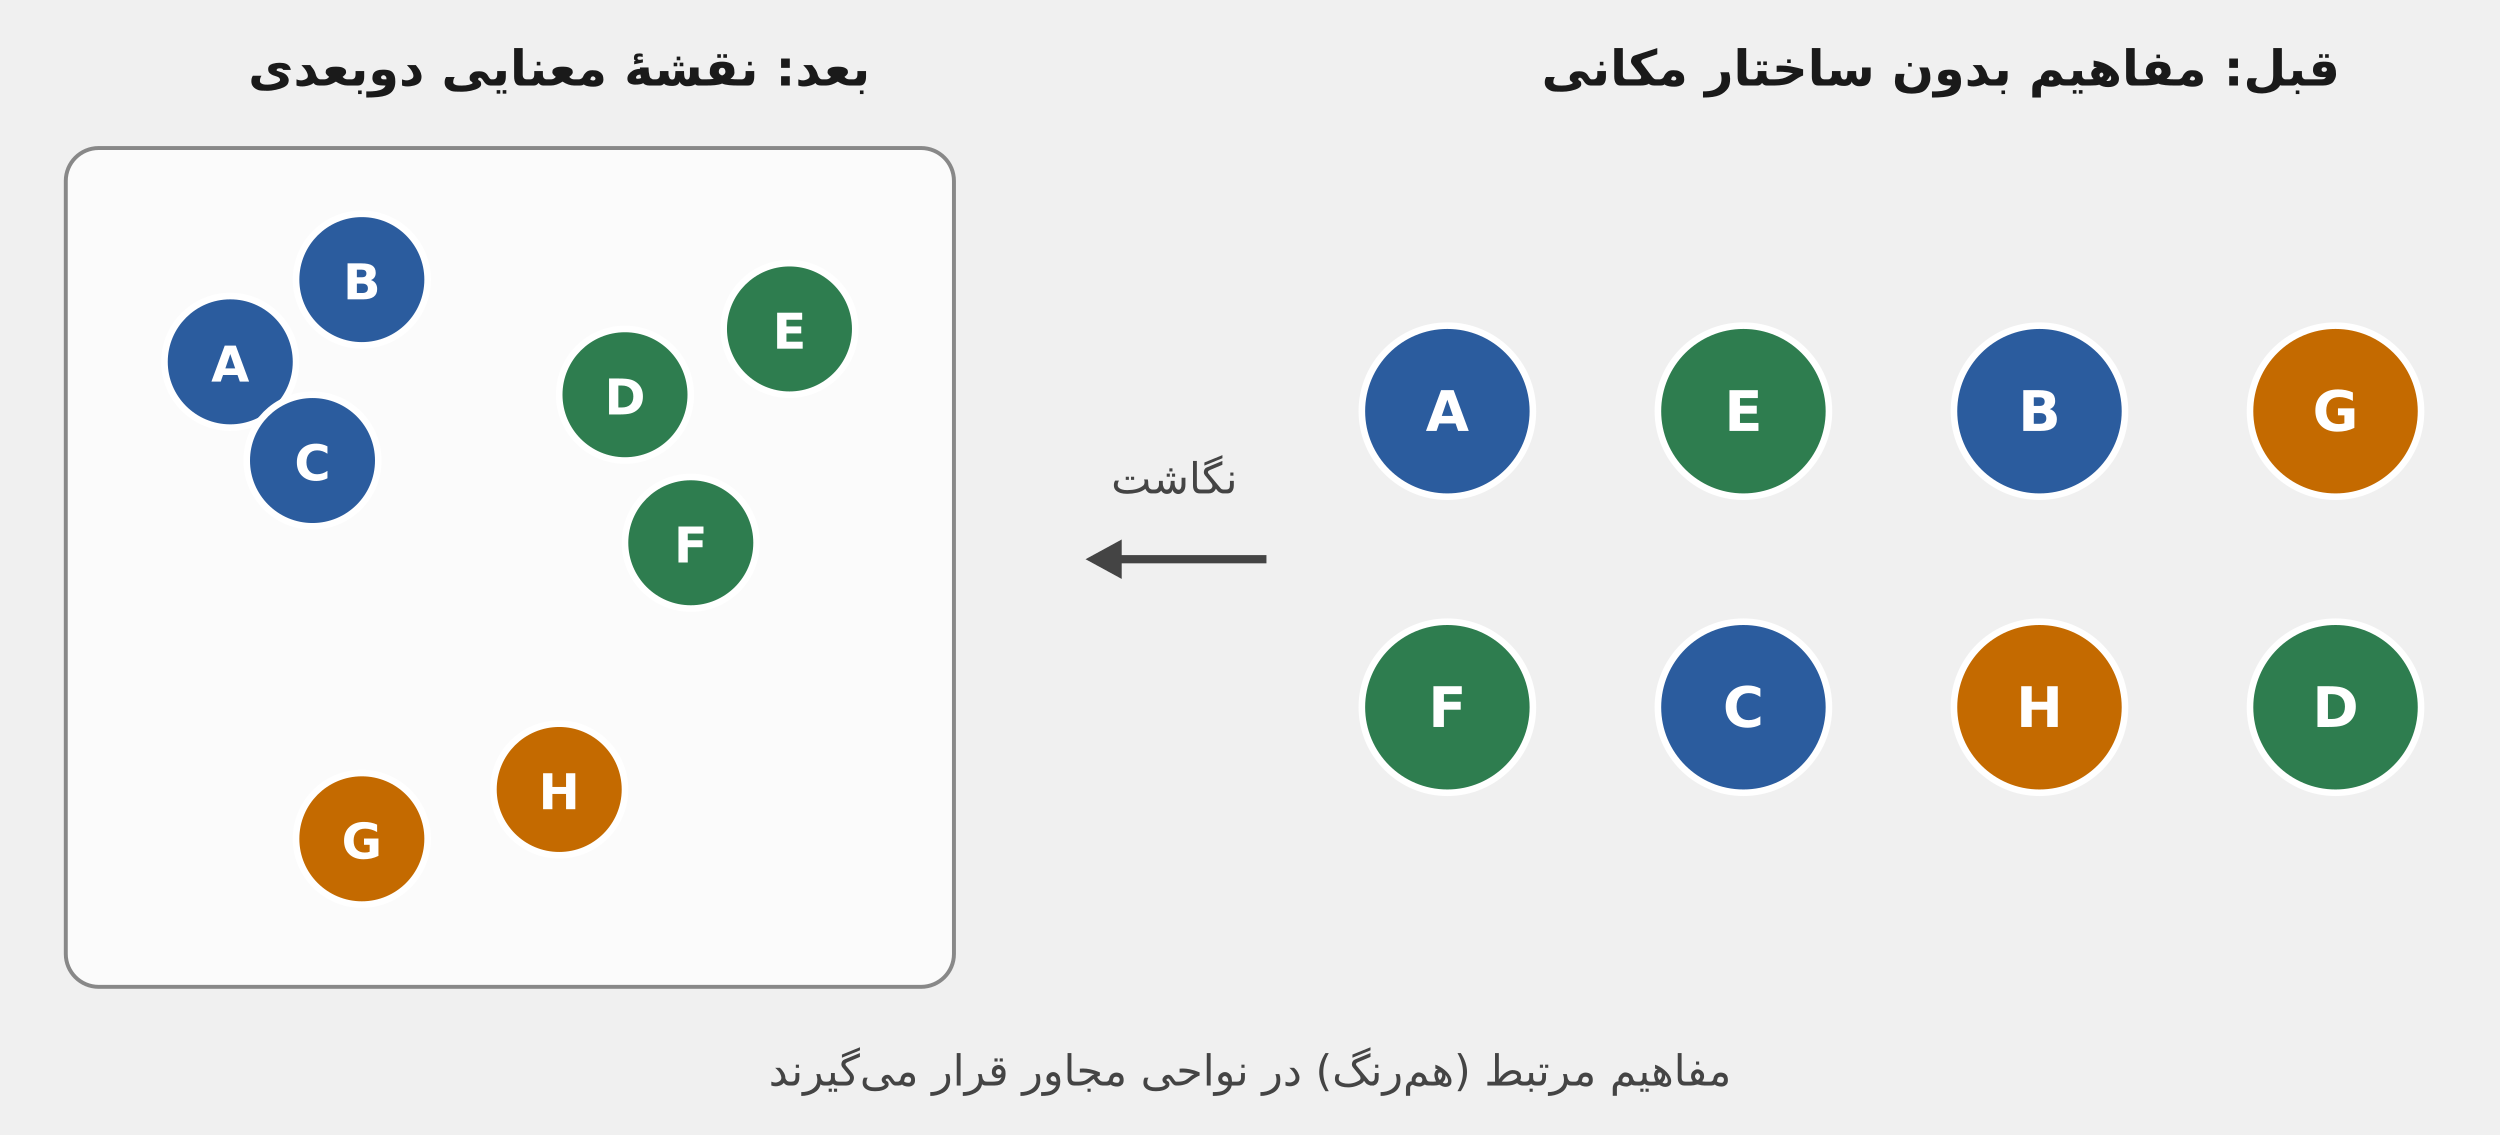
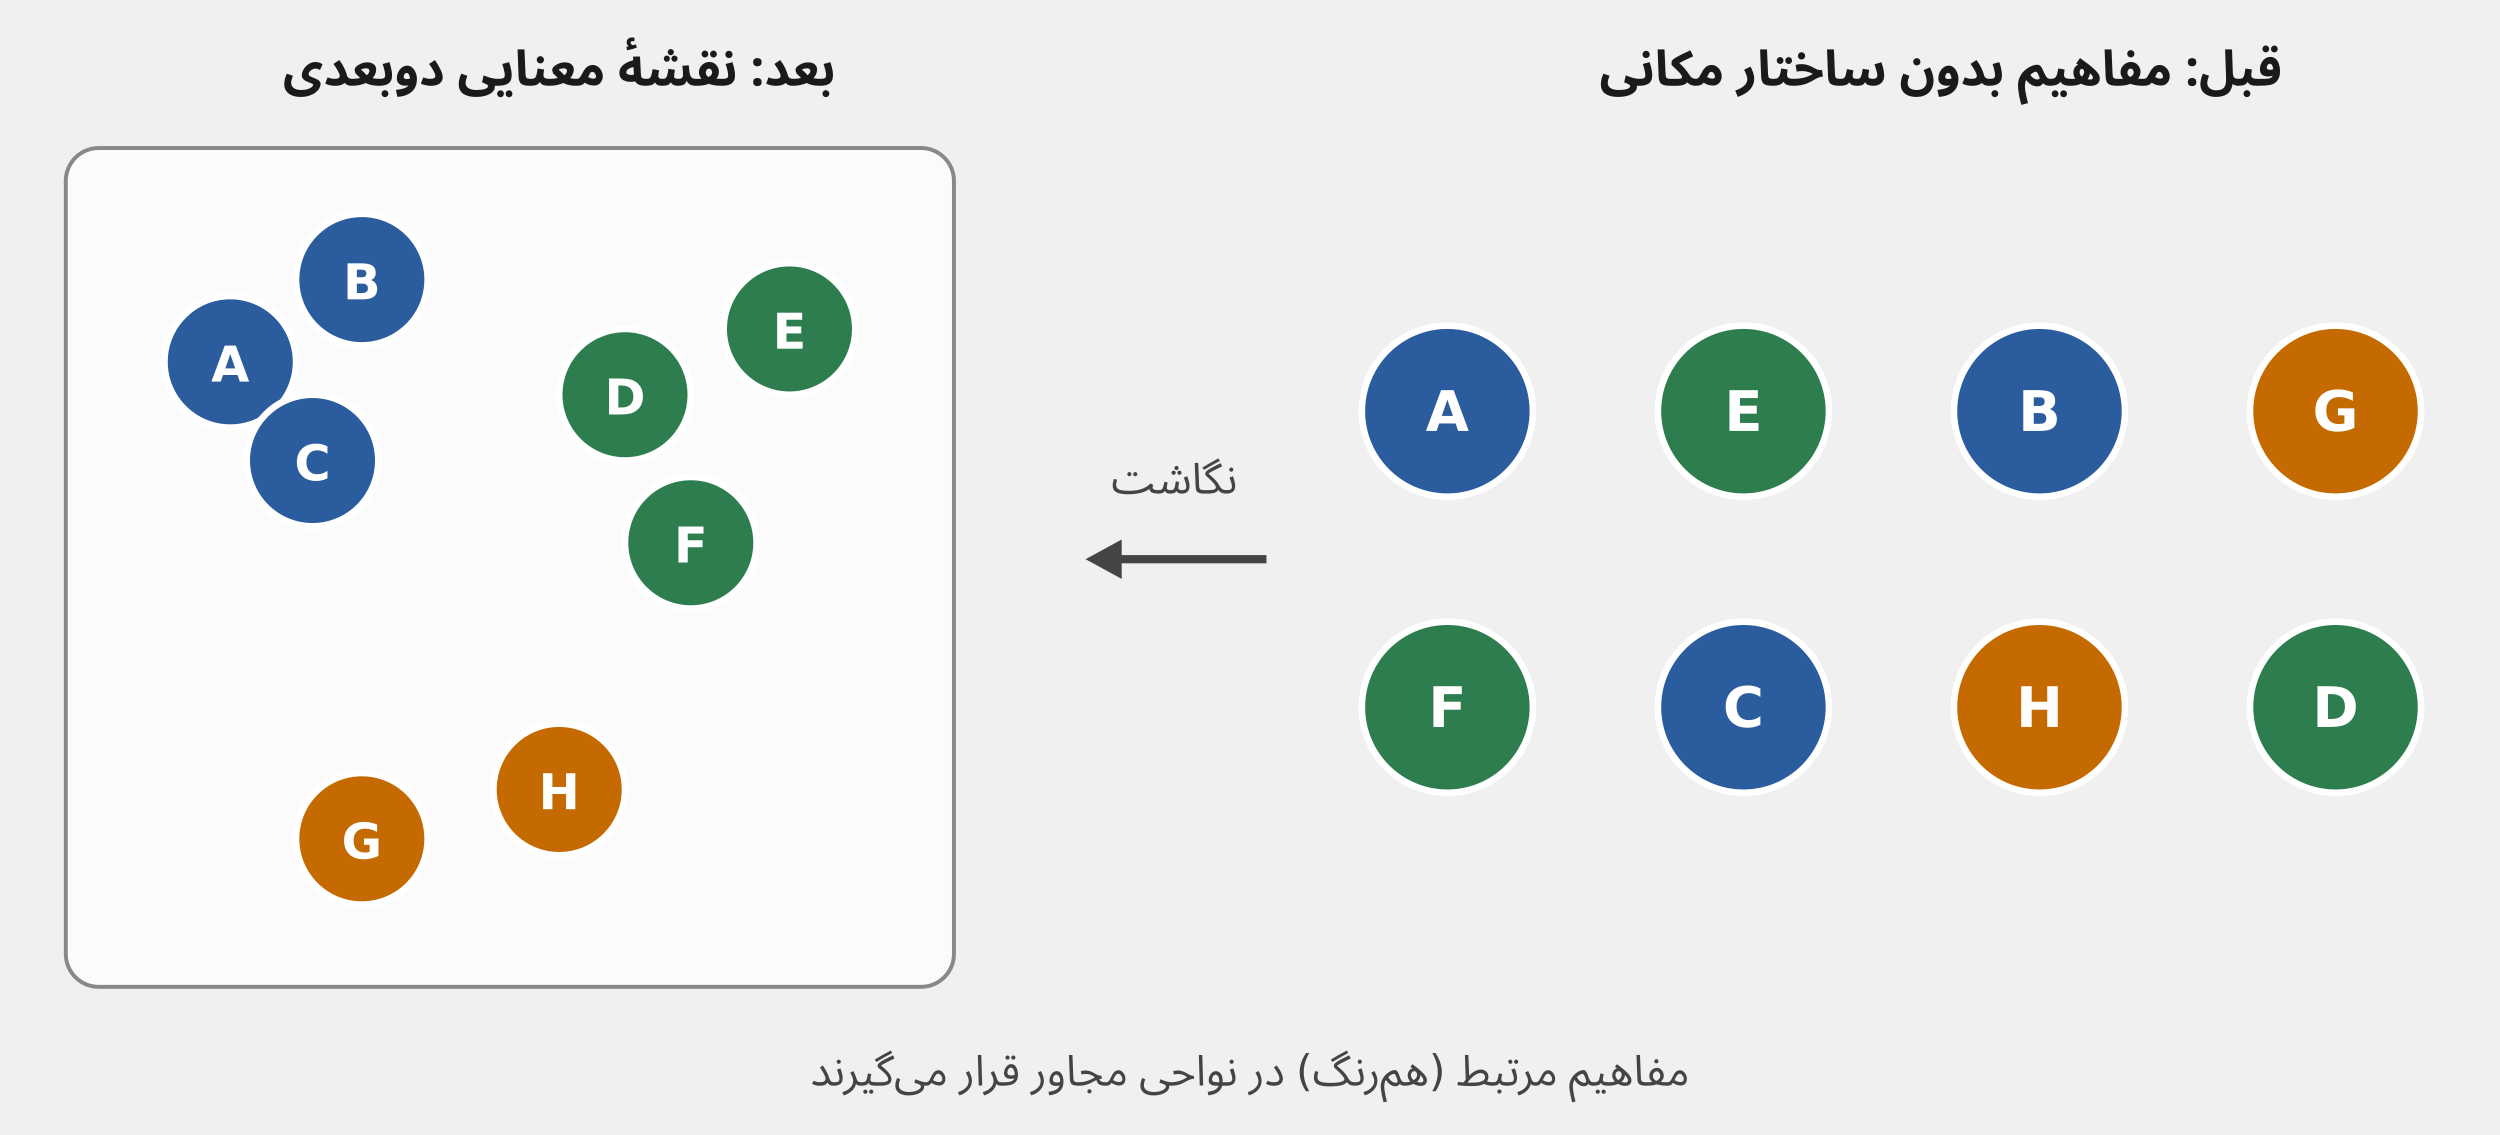
<svg xmlns="http://www.w3.org/2000/svg" width="760" height="345" viewBox="0 0 760 345">
-   <text x="590.0" y="26.0" text-anchor="middle" font-family="DejaVu Sans, Arial, sans-serif" font-size="15" font-weight="bold" fill="#1a1a1a">‫قبل: مفاهیم بدون ساختار مکانی‬</text>
+   <text x="590.0" y="26.0" text-anchor="middle" font-family="Vazirmatn, Tahoma, 'Noto Sans Arabic', 'DejaVu Sans', Arial, sans-serif" font-size="15" font-weight="bold" fill="#1a1a1a">‫قبل: مفاهیم بدون ساختار مکانی‬</text>
  <circle cx="440.0" cy="125.0" r="26" fill="#2B5C9E" stroke="#fff" stroke-width="2" />
-   <text x="440.0" y="131.0" text-anchor="middle" font-family="DejaVu Sans, Arial, sans-serif" font-size="17" font-weight="bold" fill="#fff">A</text>
+   <text x="440.0" y="131.0" text-anchor="middle" font-family="Vazirmatn, Tahoma, 'Noto Sans Arabic', 'DejaVu Sans', Arial, sans-serif" font-size="17" font-weight="bold" fill="#fff">A</text>
  <circle cx="530.0" cy="125.0" r="26" fill="#2E7D4F" stroke="#fff" stroke-width="2" />
-   <text x="530.0" y="131.0" text-anchor="middle" font-family="DejaVu Sans, Arial, sans-serif" font-size="17" font-weight="bold" fill="#fff">E</text>
+   <text x="530.0" y="131.0" text-anchor="middle" font-family="Vazirmatn, Tahoma, 'Noto Sans Arabic', 'DejaVu Sans', Arial, sans-serif" font-size="17" font-weight="bold" fill="#fff">E</text>
  <circle cx="620.0" cy="125.0" r="26" fill="#2B5C9E" stroke="#fff" stroke-width="2" />
-   <text x="620.0" y="131.0" text-anchor="middle" font-family="DejaVu Sans, Arial, sans-serif" font-size="17" font-weight="bold" fill="#fff">B</text>
+   <text x="620.0" y="131.0" text-anchor="middle" font-family="Vazirmatn, Tahoma, 'Noto Sans Arabic', 'DejaVu Sans', Arial, sans-serif" font-size="17" font-weight="bold" fill="#fff">B</text>
  <circle cx="710.0" cy="125.0" r="26" fill="#C46A00" stroke="#fff" stroke-width="2" />
-   <text x="710.0" y="131.0" text-anchor="middle" font-family="DejaVu Sans, Arial, sans-serif" font-size="17" font-weight="bold" fill="#fff">G</text>
+   <text x="710.0" y="131.0" text-anchor="middle" font-family="Vazirmatn, Tahoma, 'Noto Sans Arabic', 'DejaVu Sans', Arial, sans-serif" font-size="17" font-weight="bold" fill="#fff">G</text>
  <circle cx="440.0" cy="215.0" r="26" fill="#2E7D4F" stroke="#fff" stroke-width="2" />
-   <text x="440.0" y="221.0" text-anchor="middle" font-family="DejaVu Sans, Arial, sans-serif" font-size="17" font-weight="bold" fill="#fff">F</text>
+   <text x="440.0" y="221.0" text-anchor="middle" font-family="Vazirmatn, Tahoma, 'Noto Sans Arabic', 'DejaVu Sans', Arial, sans-serif" font-size="17" font-weight="bold" fill="#fff">F</text>
  <circle cx="530.0" cy="215.0" r="26" fill="#2B5C9E" stroke="#fff" stroke-width="2" />
-   <text x="530.0" y="221.0" text-anchor="middle" font-family="DejaVu Sans, Arial, sans-serif" font-size="17" font-weight="bold" fill="#fff">C</text>
+   <text x="530.0" y="221.0" text-anchor="middle" font-family="Vazirmatn, Tahoma, 'Noto Sans Arabic', 'DejaVu Sans', Arial, sans-serif" font-size="17" font-weight="bold" fill="#fff">C</text>
  <circle cx="620.0" cy="215.0" r="26" fill="#C46A00" stroke="#fff" stroke-width="2" />
-   <text x="620.0" y="221.0" text-anchor="middle" font-family="DejaVu Sans, Arial, sans-serif" font-size="17" font-weight="bold" fill="#fff">H</text>
+   <text x="620.0" y="221.0" text-anchor="middle" font-family="Vazirmatn, Tahoma, 'Noto Sans Arabic', 'DejaVu Sans', Arial, sans-serif" font-size="17" font-weight="bold" fill="#fff">H</text>
  <circle cx="710.0" cy="215.0" r="26" fill="#2E7D4F" stroke="#fff" stroke-width="2" />
-   <text x="710.0" y="221.0" text-anchor="middle" font-family="DejaVu Sans, Arial, sans-serif" font-size="17" font-weight="bold" fill="#fff">D</text>
+   <text x="710.0" y="221.0" text-anchor="middle" font-family="Vazirmatn, Tahoma, 'Noto Sans Arabic', 'DejaVu Sans', Arial, sans-serif" font-size="17" font-weight="bold" fill="#fff">D</text>
  <line x1="385.0" y1="170.0" x2="338.8" y2="170.0" stroke="#444" stroke-width="2.5" />
  <polygon points="330.0,170.0 341.0,164.0 341.0,176.0" fill="#444" />
-   <text x="357.0" y="150.0" text-anchor="middle" font-family="DejaVu Sans, Arial, sans-serif" font-size="13" font-weight="normal" fill="#444">‫نگاشت‬</text>
-   <text x="170.0" y="26.0" text-anchor="middle" font-family="DejaVu Sans, Arial, sans-serif" font-size="15" font-weight="bold" fill="#1a1a1a">‫بعد: نقشهٔ معنایی دوبعدی‬</text>
+   <text x="357.0" y="150.0" text-anchor="middle" font-family="Vazirmatn, Tahoma, 'Noto Sans Arabic', 'DejaVu Sans', Arial, sans-serif" font-size="13" font-weight="normal" fill="#444">‫نگاشت‬</text>
+   <text x="170.0" y="26.0" text-anchor="middle" font-family="Vazirmatn, Tahoma, 'Noto Sans Arabic', 'DejaVu Sans', Arial, sans-serif" font-size="15" font-weight="bold" fill="#1a1a1a">‫بعد: نقشهٔ معنایی دوبعدی‬</text>
  <rect x="20.0" y="45.0" width="270.0" height="255.0" rx="10" fill="#FBFBFB" stroke="#888" stroke-width="1.2" />
  <circle cx="70.0" cy="110.0" r="20" fill="#2B5C9E" stroke="#fff" stroke-width="2" />
-   <text x="70.0" y="116.0" text-anchor="middle" font-family="DejaVu Sans, Arial, sans-serif" font-size="15" font-weight="bold" fill="#fff">A</text>
+   <text x="70.0" y="116.0" text-anchor="middle" font-family="Vazirmatn, Tahoma, 'Noto Sans Arabic', 'DejaVu Sans', Arial, sans-serif" font-size="15" font-weight="bold" fill="#fff">A</text>
  <circle cx="110.0" cy="85.0" r="20" fill="#2B5C9E" stroke="#fff" stroke-width="2" />
-   <text x="110.0" y="91.0" text-anchor="middle" font-family="DejaVu Sans, Arial, sans-serif" font-size="15" font-weight="bold" fill="#fff">B</text>
+   <text x="110.0" y="91.0" text-anchor="middle" font-family="Vazirmatn, Tahoma, 'Noto Sans Arabic', 'DejaVu Sans', Arial, sans-serif" font-size="15" font-weight="bold" fill="#fff">B</text>
  <circle cx="95.0" cy="140.0" r="20" fill="#2B5C9E" stroke="#fff" stroke-width="2" />
-   <text x="95.0" y="146.0" text-anchor="middle" font-family="DejaVu Sans, Arial, sans-serif" font-size="15" font-weight="bold" fill="#fff">C</text>
+   <text x="95.0" y="146.0" text-anchor="middle" font-family="Vazirmatn, Tahoma, 'Noto Sans Arabic', 'DejaVu Sans', Arial, sans-serif" font-size="15" font-weight="bold" fill="#fff">C</text>
  <circle cx="190.0" cy="120.0" r="20" fill="#2E7D4F" stroke="#fff" stroke-width="2" />
-   <text x="190.0" y="126.0" text-anchor="middle" font-family="DejaVu Sans, Arial, sans-serif" font-size="15" font-weight="bold" fill="#fff">D</text>
+   <text x="190.0" y="126.0" text-anchor="middle" font-family="Vazirmatn, Tahoma, 'Noto Sans Arabic', 'DejaVu Sans', Arial, sans-serif" font-size="15" font-weight="bold" fill="#fff">D</text>
  <circle cx="240.0" cy="100.0" r="20" fill="#2E7D4F" stroke="#fff" stroke-width="2" />
-   <text x="240.0" y="106.0" text-anchor="middle" font-family="DejaVu Sans, Arial, sans-serif" font-size="15" font-weight="bold" fill="#fff">E</text>
+   <text x="240.0" y="106.0" text-anchor="middle" font-family="Vazirmatn, Tahoma, 'Noto Sans Arabic', 'DejaVu Sans', Arial, sans-serif" font-size="15" font-weight="bold" fill="#fff">E</text>
  <circle cx="210.0" cy="165.0" r="20" fill="#2E7D4F" stroke="#fff" stroke-width="2" />
-   <text x="210.0" y="171.0" text-anchor="middle" font-family="DejaVu Sans, Arial, sans-serif" font-size="15" font-weight="bold" fill="#fff">F</text>
+   <text x="210.0" y="171.0" text-anchor="middle" font-family="Vazirmatn, Tahoma, 'Noto Sans Arabic', 'DejaVu Sans', Arial, sans-serif" font-size="15" font-weight="bold" fill="#fff">F</text>
  <circle cx="110.0" cy="255.0" r="20" fill="#C46A00" stroke="#fff" stroke-width="2" />
-   <text x="110.0" y="261.0" text-anchor="middle" font-family="DejaVu Sans, Arial, sans-serif" font-size="15" font-weight="bold" fill="#fff">G</text>
+   <text x="110.0" y="261.0" text-anchor="middle" font-family="Vazirmatn, Tahoma, 'Noto Sans Arabic', 'DejaVu Sans', Arial, sans-serif" font-size="15" font-weight="bold" fill="#fff">G</text>
  <circle cx="170.0" cy="240.0" r="20" fill="#C46A00" stroke="#fff" stroke-width="2" />
-   <text x="170.0" y="246.0" text-anchor="middle" font-family="DejaVu Sans, Arial, sans-serif" font-size="15" font-weight="bold" fill="#fff">H</text>
-   <text x="380.0" y="330.0" text-anchor="middle" font-family="DejaVu Sans, Arial, sans-serif" font-size="13" font-weight="normal" fill="#444">‫مفاهیم مرتبط (هم‌رنگ) در نواحی مجاور قرار می‌گیرند‬</text>
+   <text x="170.0" y="246.0" text-anchor="middle" font-family="Vazirmatn, Tahoma, 'Noto Sans Arabic', 'DejaVu Sans', Arial, sans-serif" font-size="15" font-weight="bold" fill="#fff">H</text>
+   <text x="380.0" y="330.0" text-anchor="middle" font-family="Vazirmatn, Tahoma, 'Noto Sans Arabic', 'DejaVu Sans', Arial, sans-serif" font-size="13" font-weight="normal" fill="#444">‫مفاهیم مرتبط (هم‌رنگ) در نواحی مجاور قرار می‌گیرند‬</text>
</svg>
